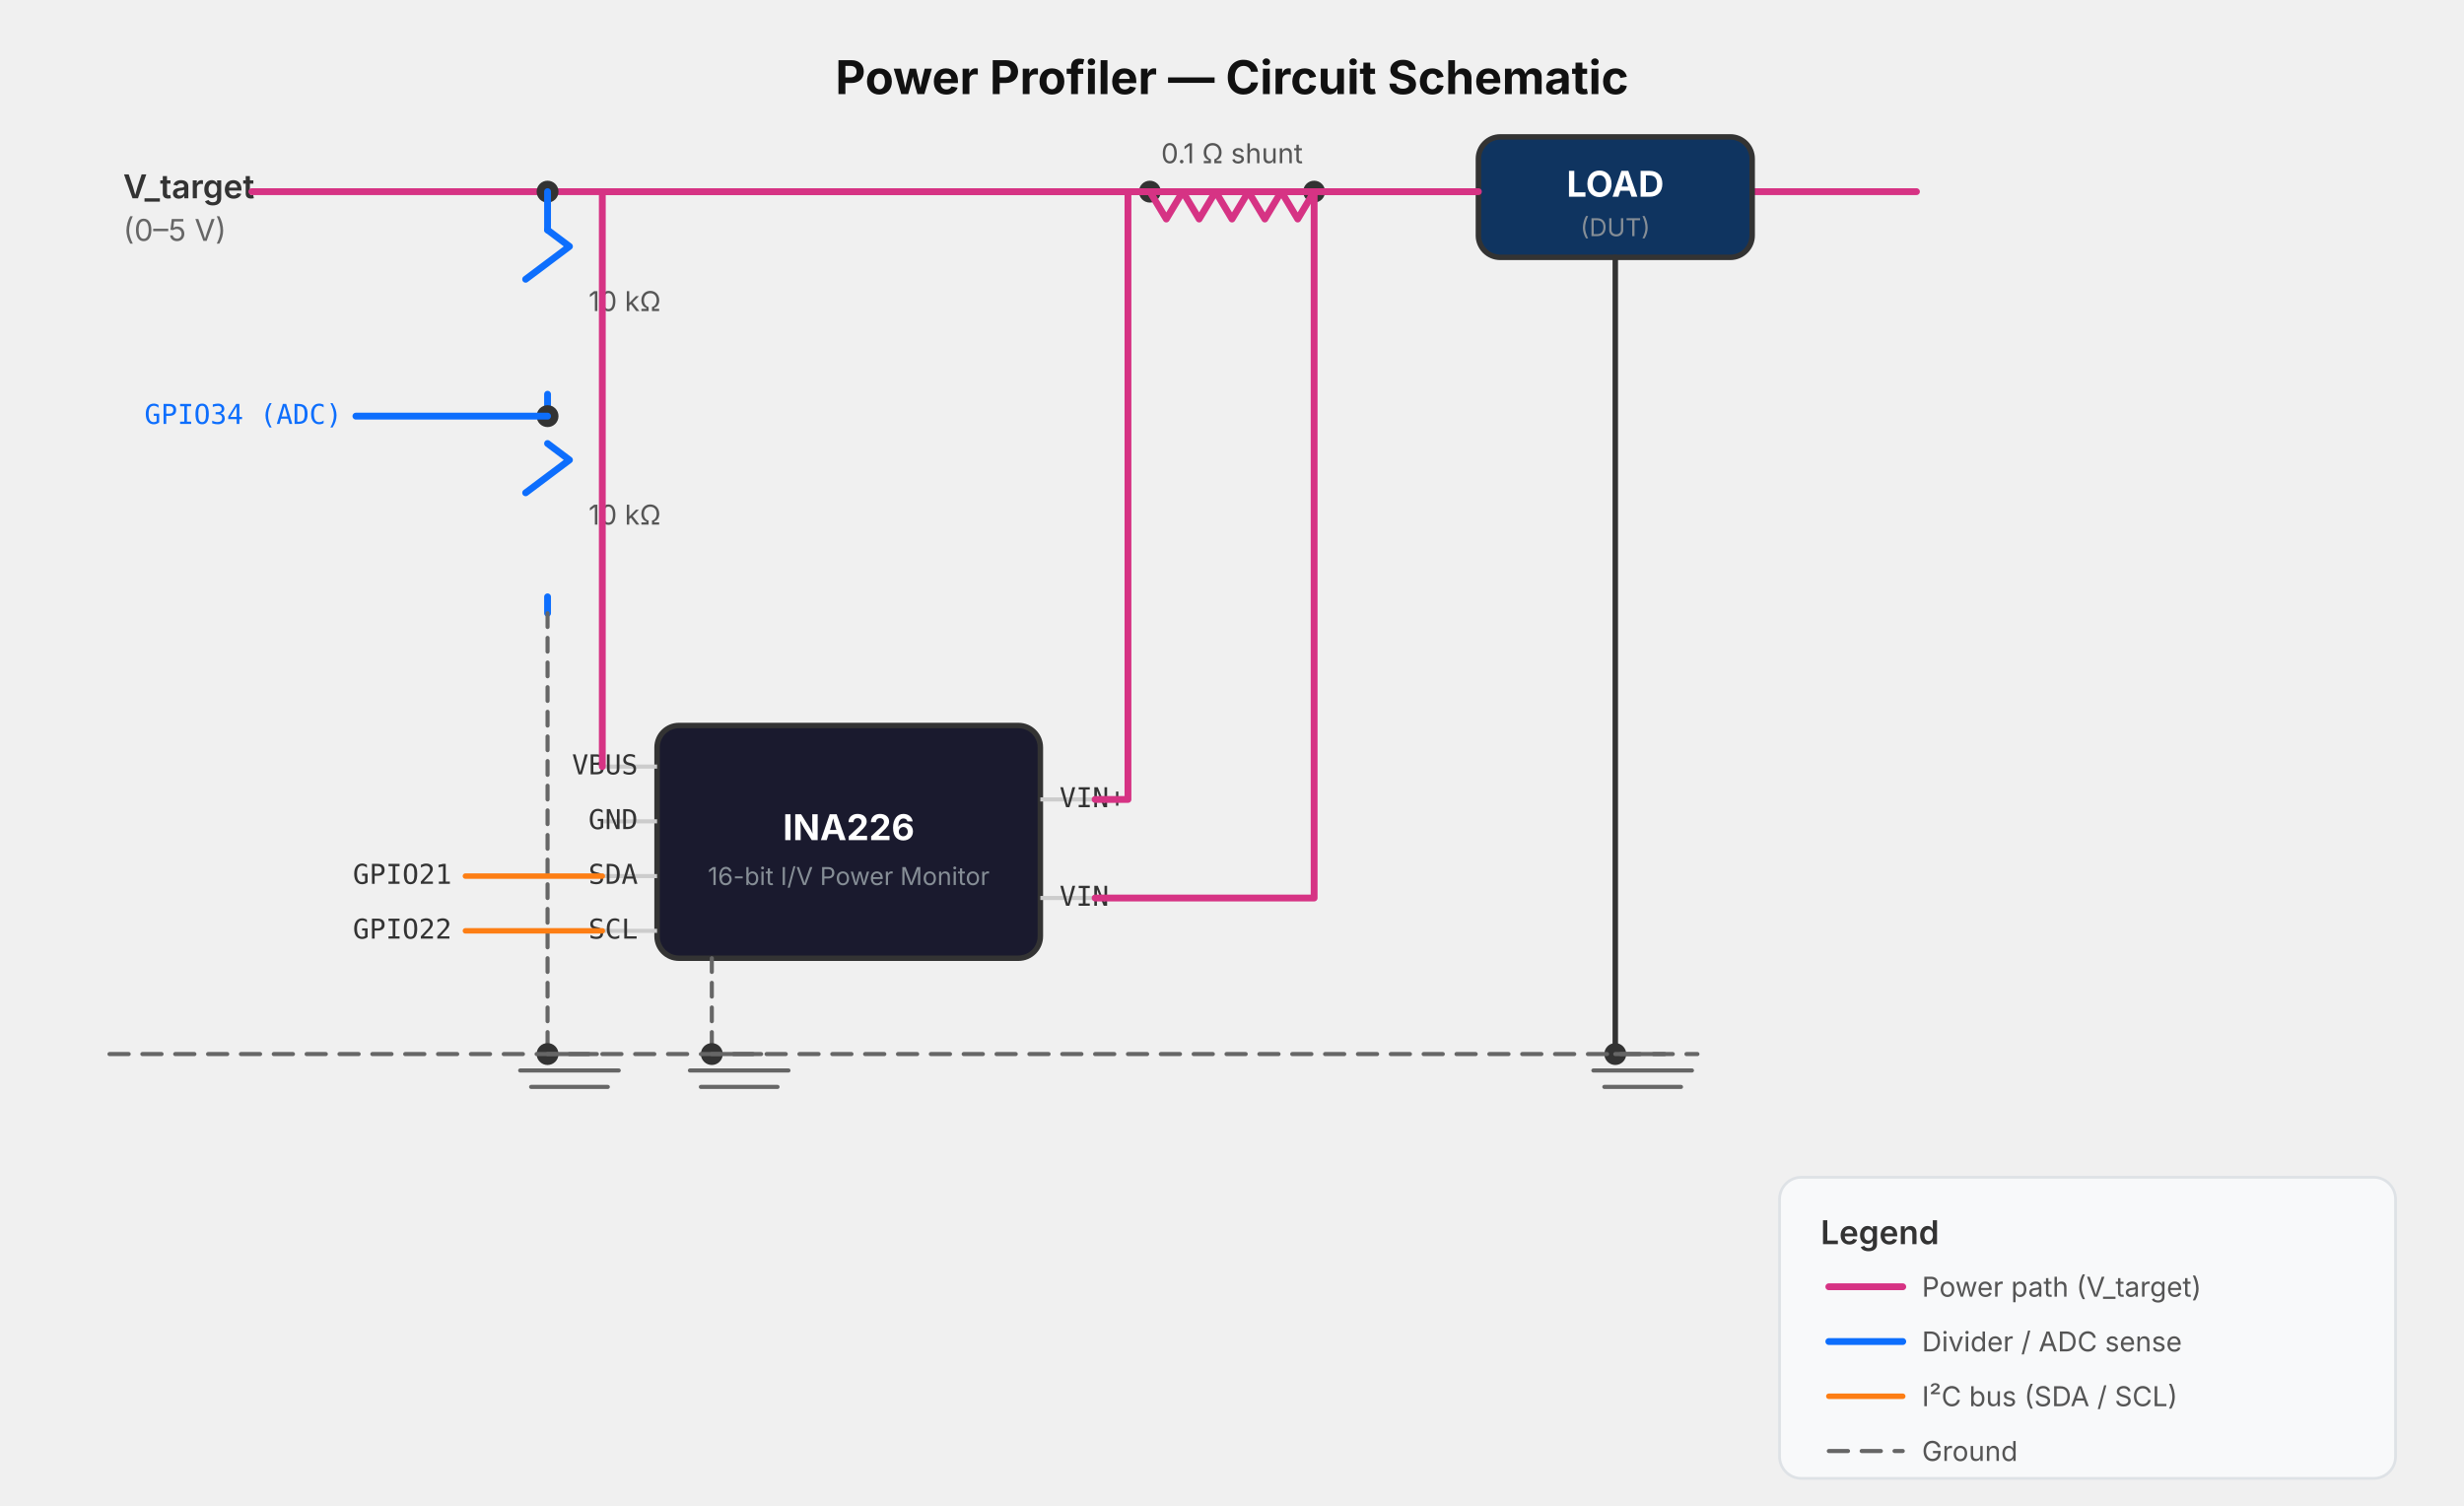
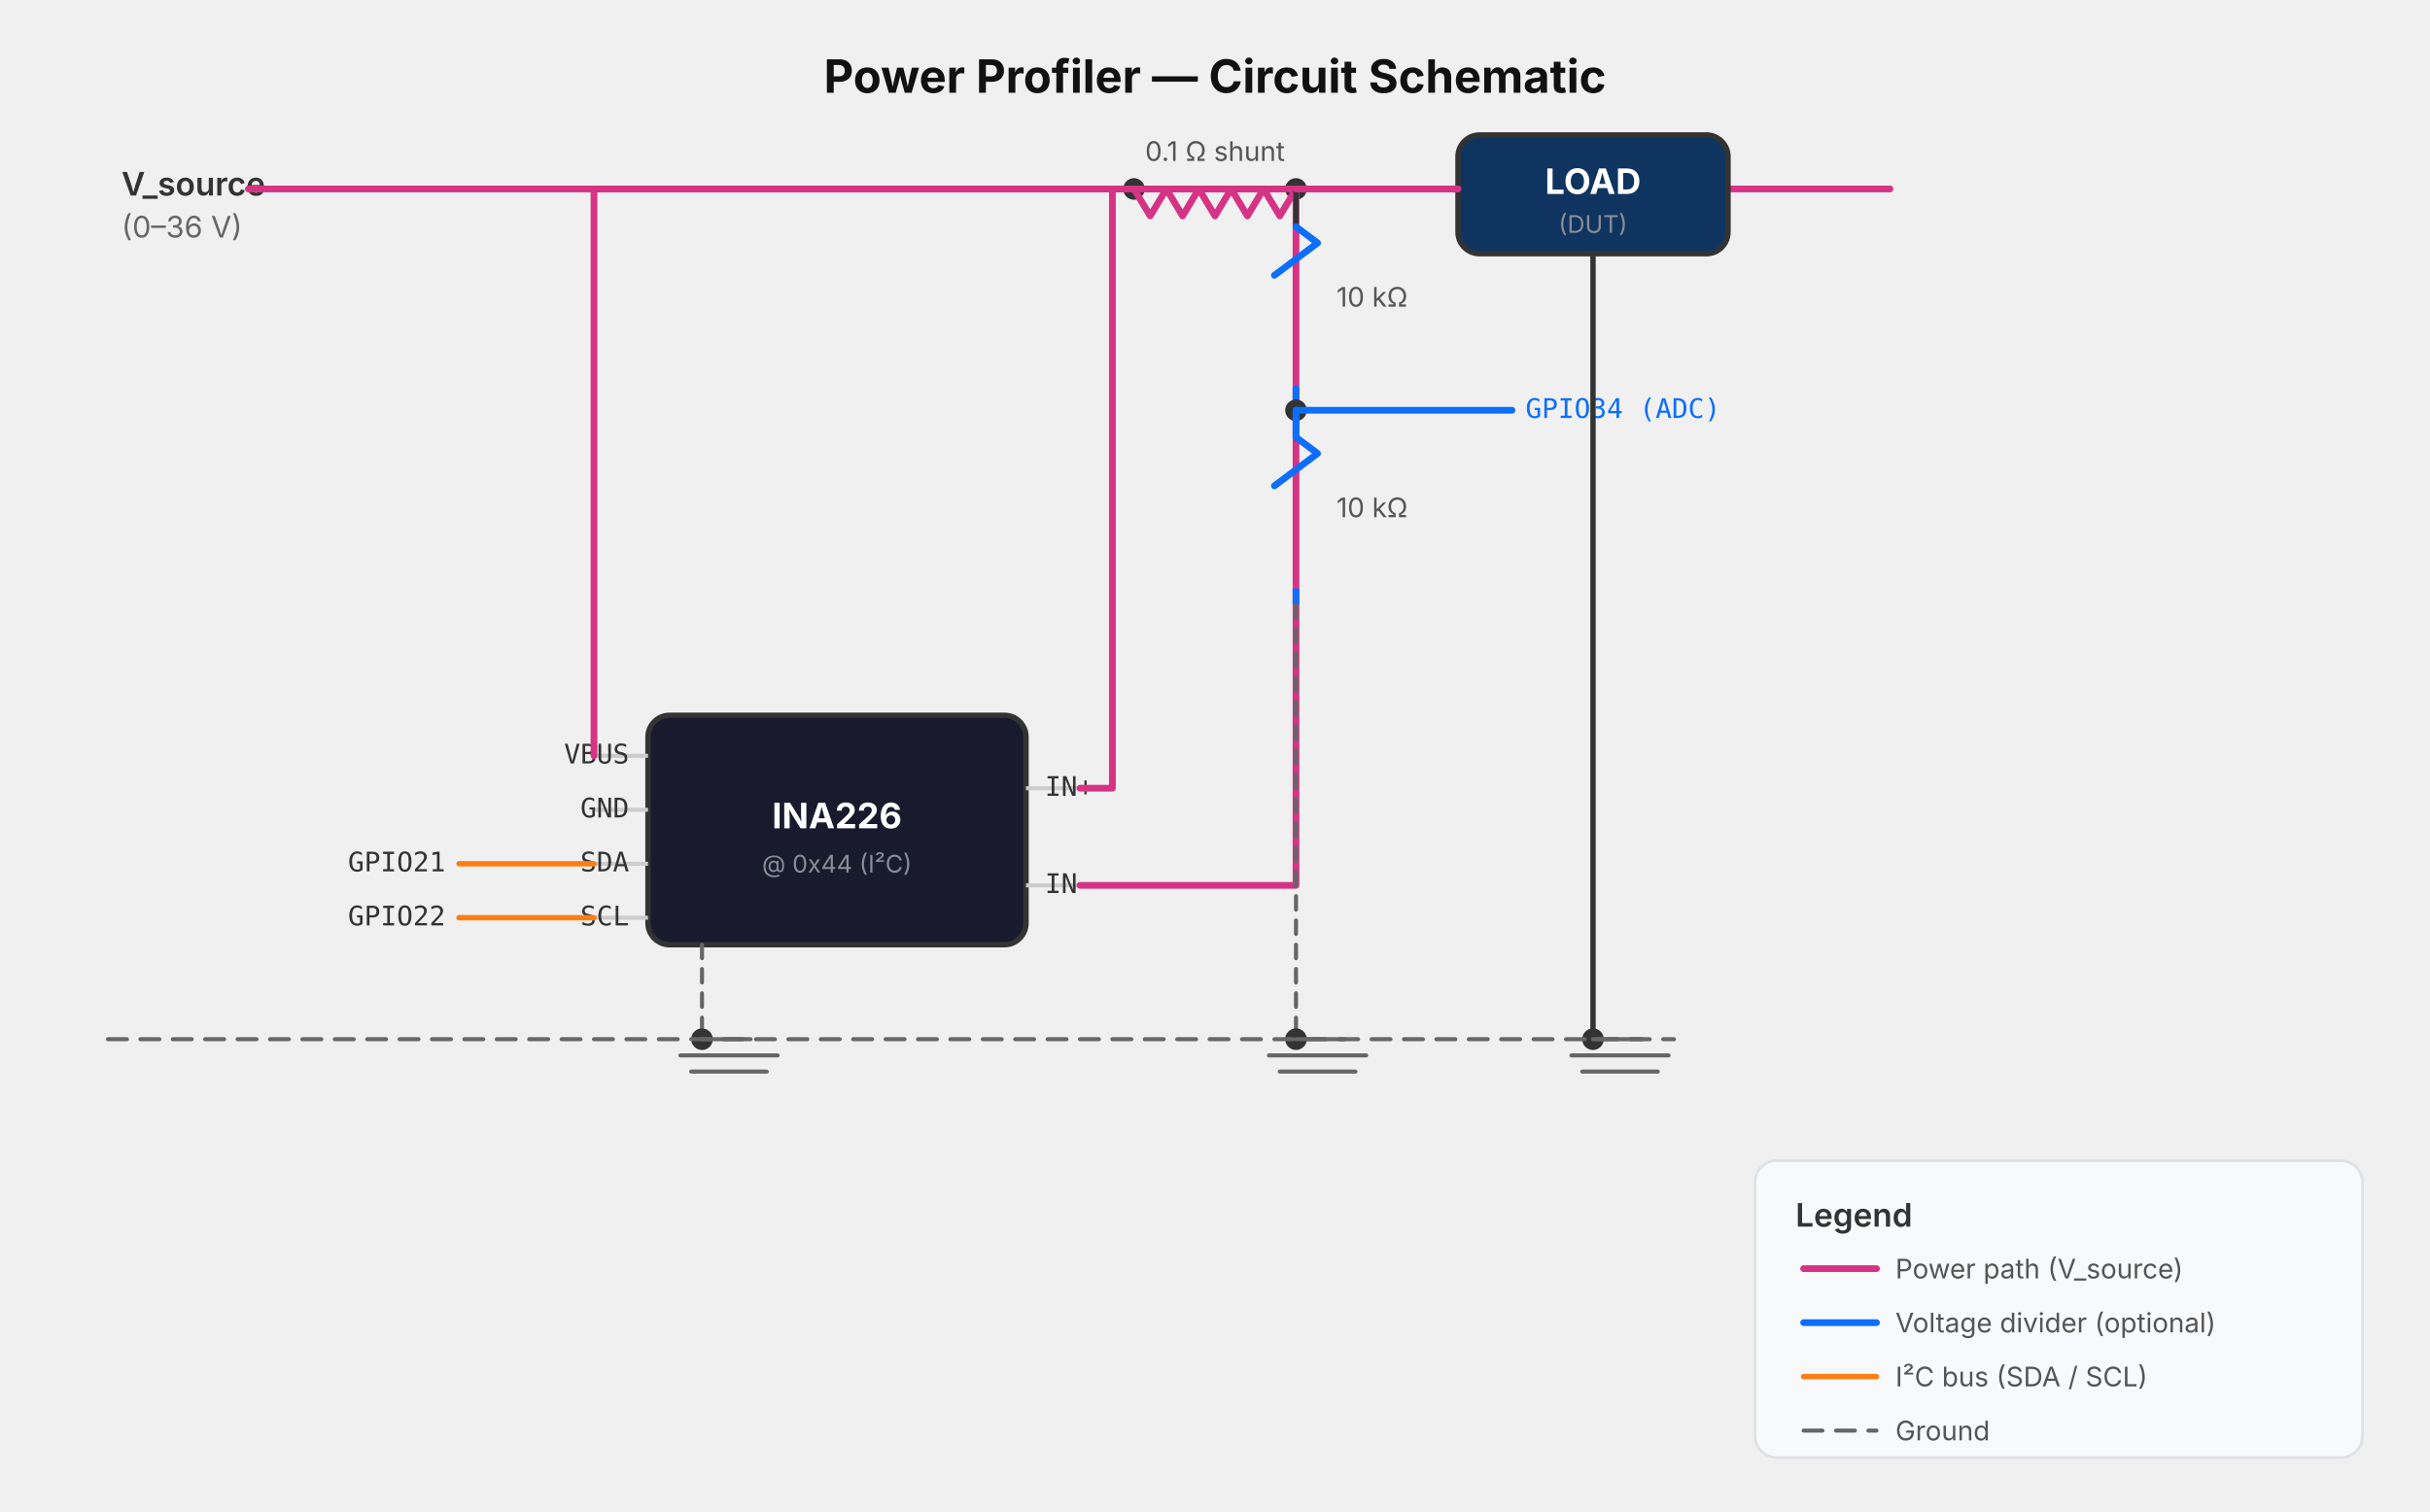
- <svg xmlns="http://www.w3.org/2000/svg" viewBox="0 0 900 550" width="900" height="550" font-family="system-ui, -apple-system, sans-serif">
+ <svg xmlns="http://www.w3.org/2000/svg" viewBox="0 0 900 560" width="900" height="560" font-family="system-ui, -apple-system, sans-serif">
  <defs>
    <style>
-       text { dominant-baseline: middle; }
-       .tt  { font-size:17px; font-weight:700; fill:#111; }
-       .st  { font-size:11px; fill:#666; }
-       .lb  { font-size:12px; fill:#333; font-weight:600; }
-       .pi  { font-size:10px; font-family:monospace; fill:#333; }
-       .vl  { font-size:10px; fill:#555; }
-       .chip { font-size:13px; font-weight:700; fill:#fff; }
-       .chipsub { font-size:9px; fill:#868e96; }
-       .pwr { stroke:#d63384; stroke-width:2.5; stroke-linecap:round; stroke-linejoin:round; fill:none; }
-       .adc { stroke:#0d6efd; stroke-width:2.5; stroke-linecap:round; stroke-linejoin:round; fill:none; }
-       .sig { stroke:#333; stroke-width:2; stroke-linecap:round; stroke-linejoin:round; fill:none; }
-       .i2c { stroke:#fd7e14; stroke-width:2; stroke-linecap:round; stroke-linejoin:round; fill:none; }
-       .gnd { stroke:#666; stroke-width:1.5; stroke-linecap:round; fill:none; }
-       .dot { fill:#333; }
+       text{dominant-baseline:middle}
+       .tt{font-size:17px;font-weight:700;fill:#111}
+       .lb{font-size:12px;fill:#333;font-weight:600}
+       .pi{font-size:10px;font-family:monospace;fill:#333}
+       .vl{font-size:10px;fill:#555}
+       .chip{font-size:13px;font-weight:700;fill:#fff}
+       .chipsub{font-size:9px;fill:#868e96}
+       .pwr{stroke:#d63384;stroke-width:2.5;stroke-linecap:round;stroke-linejoin:round;fill:none}
+       .sig{stroke:#333;stroke-width:2;stroke-linecap:round;stroke-linejoin:round;fill:none}
+       .i2c{stroke:#fd7e14;stroke-width:2;stroke-linecap:round;stroke-linejoin:round;fill:none}
+       .gnd{stroke:#666;stroke-width:1.5;stroke-linecap:round;fill:none}
+       .dot{fill:#333}
    </style>
  </defs>
  <text x="450" y="28" text-anchor="middle" class="tt">Power Profiler — Circuit Schematic</text>
-   <text x="45" y="68" class="lb">V_target</text>
-   <text x="45" y="84" class="st">(0–5 V)</text>
+   <text x="45" y="68" class="lb">V_source</text>
+   <text x="45" y="84" font-size="11" fill="#666">(0–36 V)</text>
  <line x1="92" y1="70" x2="700" y2="70" class="pwr" />
-   <circle cx="200" cy="70" r="4" class="dot" />
  <circle cx="420" cy="70" r="4" class="dot" />
  <circle cx="480" cy="70" r="4" class="dot" />
-   <path d="M 200 70 v 14" class="adc" />
-   <path d="M 200 84 l 8,6 l -16,12 l 16,-12 l -16,12 l 16,-12 l -16,12 l 16,-12 l -16,12 l 8,-6" class="adc" />
-   <text x="215" y="110" text-anchor="start" fill="#0d6efd" class="vl">10 kΩ</text>
-   <path d="M 200 144 v 8" class="adc" />
-   <circle cx="200" cy="152" r="4" class="dot" />
-   <line x1="200" y1="152" x2="130" y2="152" class="adc" />
-   <text x="125" y="152" text-anchor="end" fill="#0d6efd" font-family="monospace" font-size="10">GPIO34 (ADC)</text>
-   <path d="M 200 152 v 10" />
-   <path d="M 200 162 l 8,6 l -16,12 l 16,-12 l -16,12 l 16,-12 l -16,12 l 16,-12 l -16,12 l 8,-6" class="adc" />
-   <text x="215" y="188" text-anchor="start" fill="#0d6efd" class="vl">10 kΩ</text>
-   <path d="M 200 218 v 6" class="adc" />
-   <path d="M 200 224 v 161" class="gnd" stroke-dasharray="5 4" />
-   <circle cx="200" cy="385" r="4" class="dot" />
  <path d="M 420 70 l 6,10 l 6,-10 l 6,10 l 6,-10 l 6,10 l 6,-10 l 6,10 l 6,-10 l 6,10 l 6,-10" class="pwr" />
  <text x="450" y="56" text-anchor="middle" fill="#d63384" class="vl">0.1 Ω shunt</text>
  <rect x="240" y="265" width="140" height="85" rx="8" fill="#1a1a2e" stroke="#333" stroke-width="2" />
  <text x="310" y="302" text-anchor="middle" class="chip">INA226</text>
-   <text x="310" y="320" text-anchor="middle" class="chipsub">16-bit I/V Power Monitor</text>
+   <text x="310" y="320" text-anchor="middle" class="chipsub">@ 0x44 (I²C)</text>
  <line x1="240" y1="280" x2="220" y2="280" stroke="#ccc" stroke-width="1.5" />
  <text x="233" y="280" text-anchor="end" fill="#d63384" class="pi">VBUS</text>
  <line x1="240" y1="300" x2="220" y2="300" stroke="#ccc" stroke-width="1.5" />
  <text x="233" y="300" text-anchor="end" class="pi">GND</text>
  <line x1="240" y1="320" x2="220" y2="320" stroke="#ccc" stroke-width="1.5" />
  <text x="233" y="320" text-anchor="end" fill="#fd7e14" class="pi">SDA</text>
  <line x1="240" y1="340" x2="220" y2="340" stroke="#ccc" stroke-width="1.5" />
  <text x="233" y="340" text-anchor="end" fill="#fd7e14" class="pi">SCL</text>
  <line x1="380" y1="292" x2="400" y2="292" stroke="#ccc" stroke-width="1.5" />
-   <text x="387" y="292" text-anchor="start" class="pi">VIN+</text>
+   <text x="387" y="292" text-anchor="start" class="pi">IN+</text>
  <line x1="380" y1="328" x2="400" y2="328" stroke="#ccc" stroke-width="1.5" />
-   <text x="387" y="328" text-anchor="start" class="pi">VIN-</text>
+   <text x="387" y="328" text-anchor="start" class="pi">IN−</text>
  <path d="M 220 280 v -210 h 260" class="pwr" />
  <path d="M 400 292 h 12 v -222 h 8" class="pwr" />
  <path d="M 400 328 h 80 v -258" class="pwr" />
  <line x1="220" y1="320" x2="170" y2="320" class="i2c" />
  <text x="165" y="320" text-anchor="end" fill="#fd7e14" class="pi">GPIO21</text>
  <line x1="220" y1="340" x2="170" y2="340" class="i2c" />
  <text x="165" y="340" text-anchor="end" fill="#fd7e14" class="pi">GPIO22</text>
  <path d="M 260 350 v 35" class="gnd" stroke-dasharray="5 4" />
  <circle cx="260" cy="385" r="4" class="dot" />
+   <path d="M 480 70 v 14" class="sig" />
+   <path d="M 480 84 l 8,6 l -16,12 l 16,-12 l -16,12 l 16,-12 l -16,12 l 16,-12 l -16,12 l 8,-6" stroke="#0d6efd" stroke-width="2.5" stroke-linecap="round" stroke-linejoin="round" fill="none" />
+   <text x="495" y="110" text-anchor="start" fill="#0d6efd" class="vl">10 kΩ</text>
+   <path d="M 480 144 v 8" stroke="#0d6efd" stroke-width="2.5" stroke-linecap="round" stroke-linejoin="round" fill="none" />
+   <circle cx="480" cy="152" r="4" class="dot" />
+   <line x1="480" y1="152" x2="560" y2="152" stroke="#0d6efd" stroke-width="2.5" stroke-linecap="round" fill="none" />
+   <text x="565" y="152" text-anchor="start" fill="#0d6efd" font-family="monospace" font-size="10">GPIO34 (ADC)</text>
+   <path d="M 480 152 v 10" stroke="#0d6efd" stroke-width="2.5" stroke-linecap="round" stroke-linejoin="round" fill="none" />
+   <path d="M 480 162 l 8,6 l -16,12 l 16,-12 l -16,12 l 16,-12 l -16,12 l 16,-12 l -16,12 l 8,-6" stroke="#0d6efd" stroke-width="2.5" stroke-linecap="round" stroke-linejoin="round" fill="none" />
+   <text x="495" y="188" text-anchor="start" fill="#0d6efd" class="vl">10 kΩ</text>
+   <path d="M 480 218 v 6" stroke="#0d6efd" stroke-width="2.5" fill="none" />
+   <path d="M 480 224 v 161" class="gnd" stroke-dasharray="5 4" />
+   <circle cx="480" cy="385" r="4" class="dot" />
  <rect x="540" y="50" width="100" height="44" rx="8" fill="#0f3460" stroke="#333" stroke-width="2" />
  <text x="590" y="67" text-anchor="middle" class="chip">LOAD</text>
  <text x="590" y="83" text-anchor="middle" fill="#868e96" font-size="9">(DUT)</text>
  <line x1="480" y1="70" x2="540" y2="70" class="pwr" />
  <line x1="590" y1="94" x2="590" y2="385" class="sig" />
  <circle cx="590" cy="385" r="4" class="dot" />
  <line x1="40" y1="385" x2="620" y2="385" class="gnd" stroke-dasharray="7 5" />
-   <path d="M 200 385 l 18 0" class="gnd" />
-   <path d="M 190 391 l 36 0" class="gnd" />
-   <path d="M 194 397 l 28 0" class="gnd" />
-   <path d="M 590 385 l 18 0" class="gnd" />
-   <path d="M 582 391 l 36 0" class="gnd" />
-   <path d="M 586 397 l 28 0" class="gnd" />
-   <path d="M 260 385 l 18 0" class="gnd" />
-   <path d="M 252 391 l 36 0" class="gnd" />
-   <path d="M 256 397 l 28 0" class="gnd" />
+   <path d="M 480 385 l 18 0 M 470 391 l 36 0 M 474 397 l 28 0" class="gnd" />
+   <path d="M 590 385 l 18 0 M 582 391 l 36 0 M 586 397 l 28 0" class="gnd" />
+   <path d="M 260 385 l 18 0 M 252 391 l 36 0 M 256 397 l 28 0" class="gnd" />
  <rect x="650" y="430" width="225" height="110" rx="8" fill="#f8f9fa" stroke="#dee2e6" stroke-width="1" />
-   <text x="665" y="450" class="lb">Legend</text>
+   <text x="665" y="450" class="lb" font-size="11">Legend</text>
  <line x1="668" y1="470" x2="695" y2="470" class="pwr" />
-   <text x="702" y="470" class="vl">Power path (V_target)</text>
-   <line x1="668" y1="490" x2="695" y2="490" class="adc" />
-   <text x="702" y="490" class="vl">Divider / ADC sense</text>
+   <text x="702" y="470" class="vl">Power path (V_source)</text>
+   <line x1="668" y1="490" x2="695" y2="490" stroke="#0d6efd" stroke-width="2.5" stroke-linecap="round" fill="none" />
+   <text x="702" y="490" class="vl">Voltage divider (optional)</text>
  <line x1="668" y1="510" x2="695" y2="510" class="i2c" />
  <text x="702" y="510" class="vl">I²C bus (SDA / SCL)</text>
  <line x1="668" y1="530" x2="695" y2="530" class="gnd" stroke-dasharray="7 5" />
  <text x="702" y="530" class="vl">Ground</text>
</svg>
